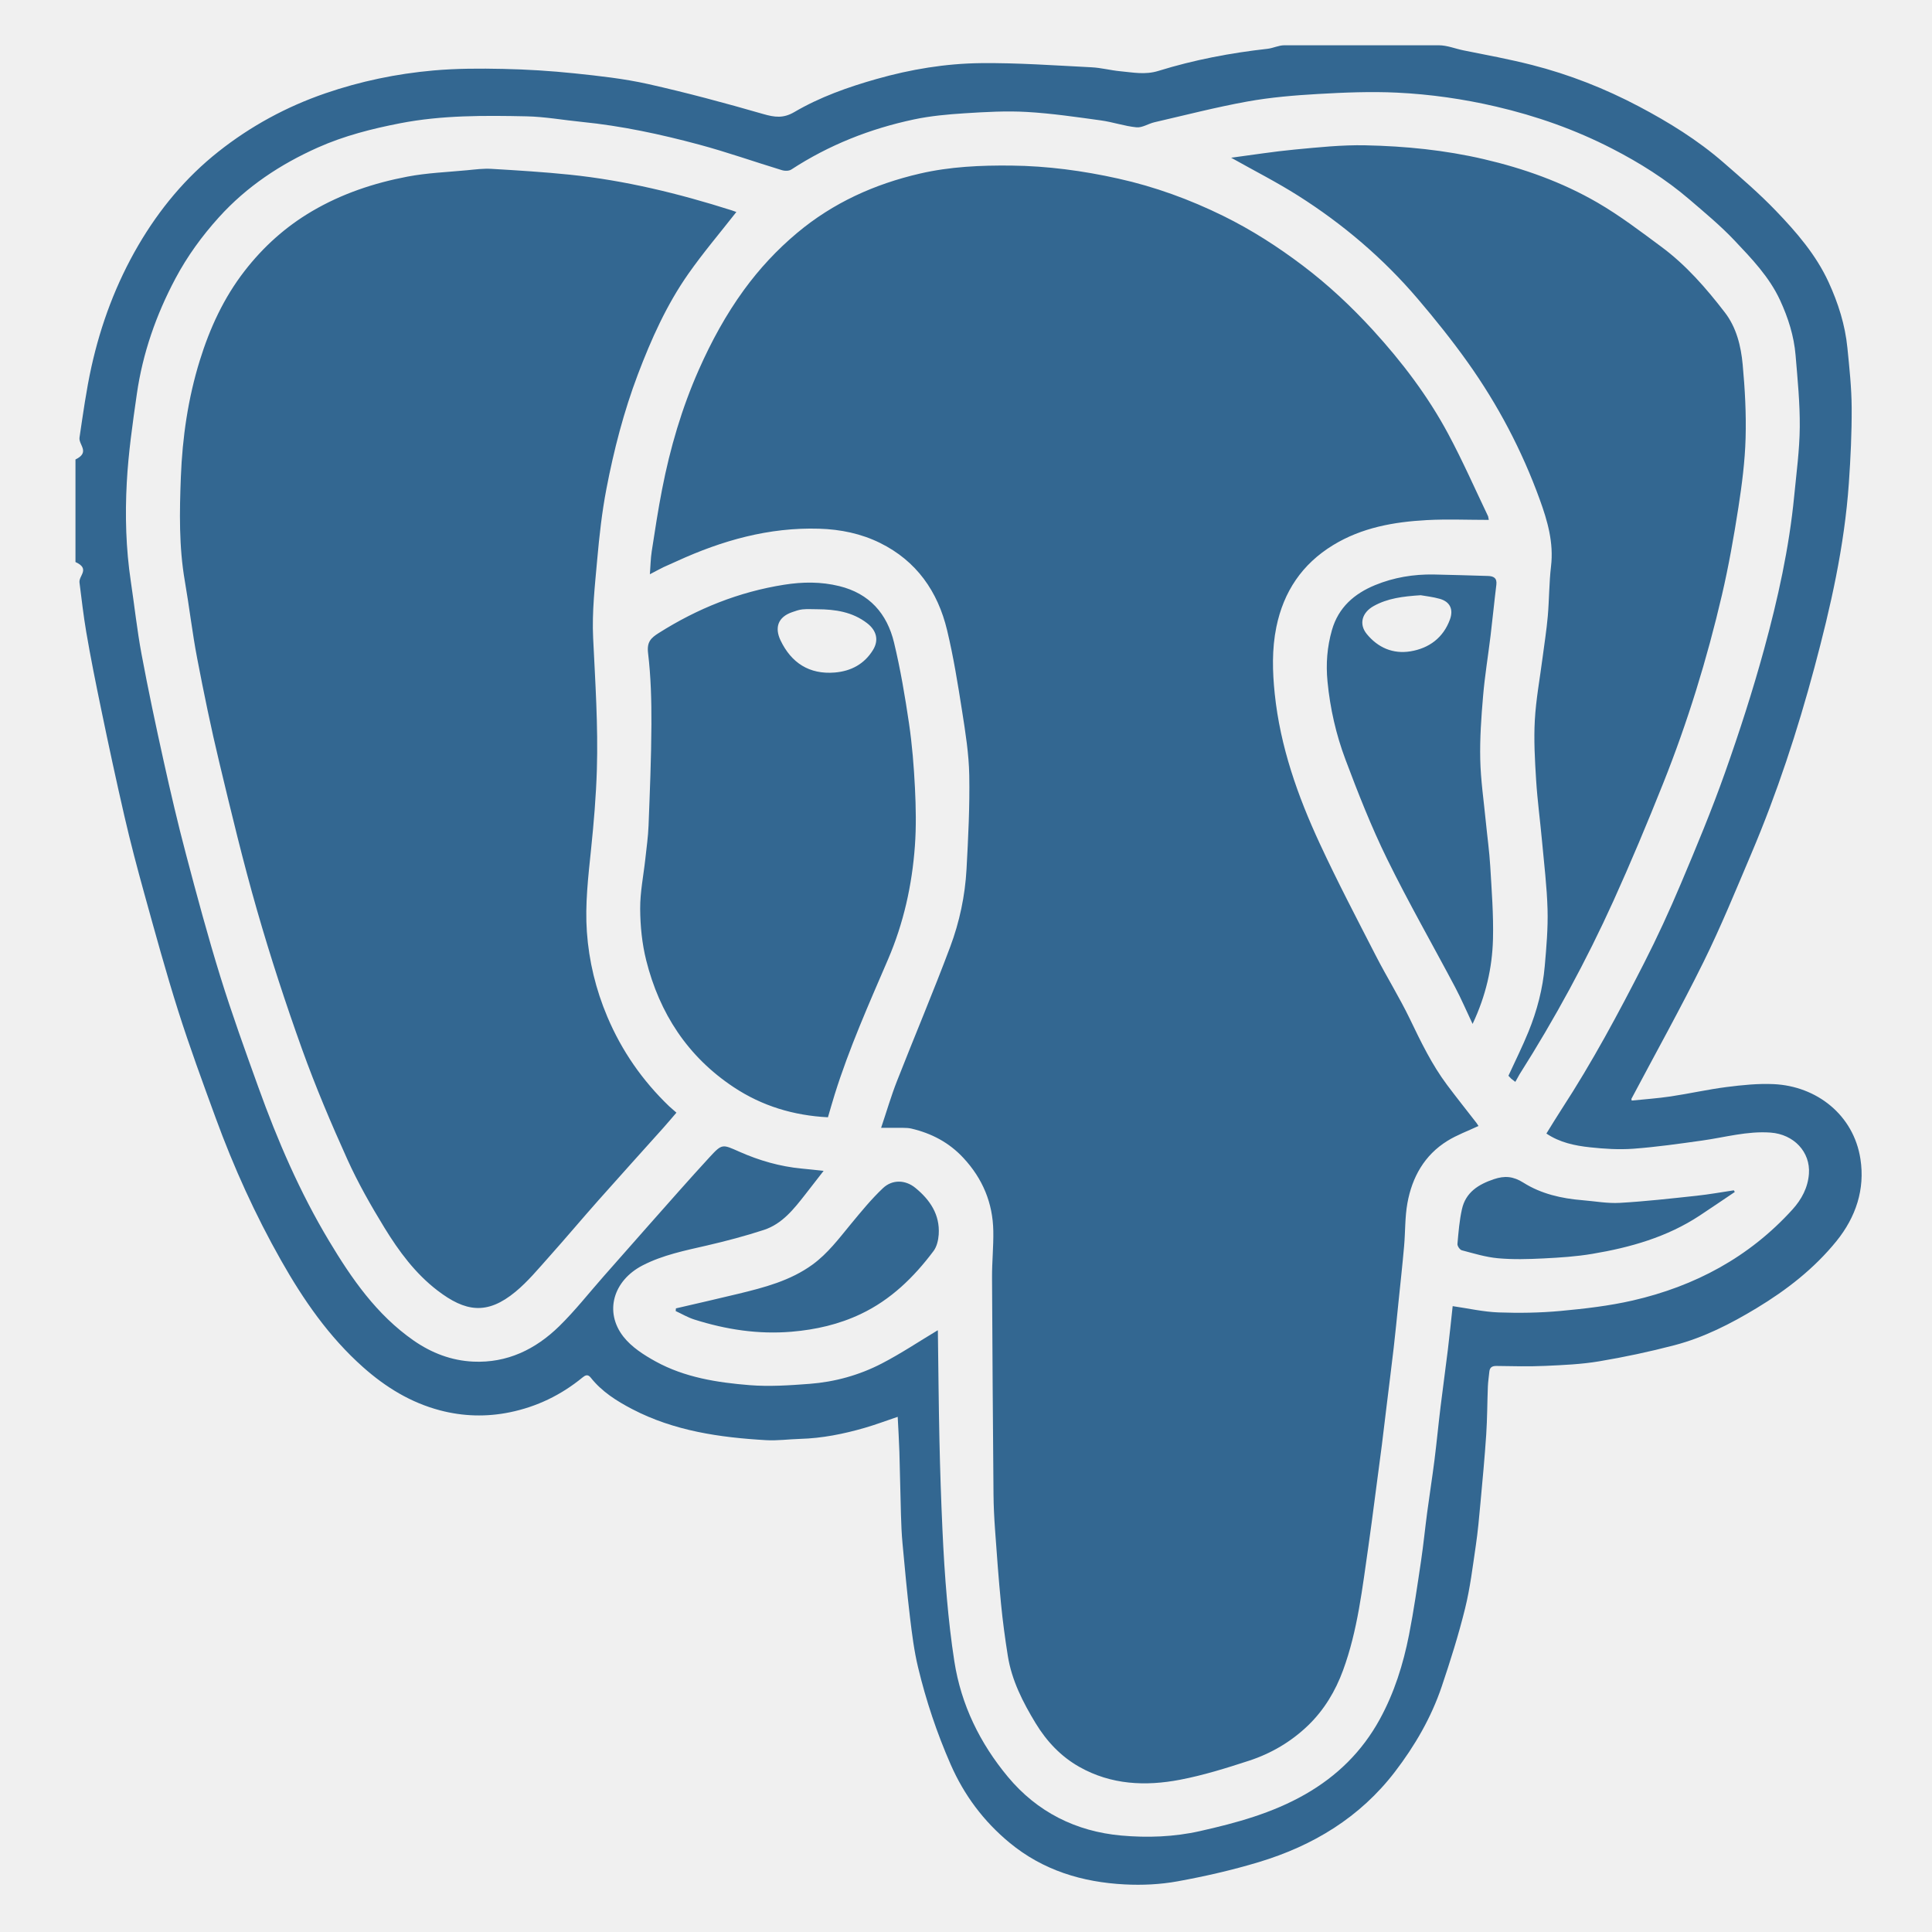
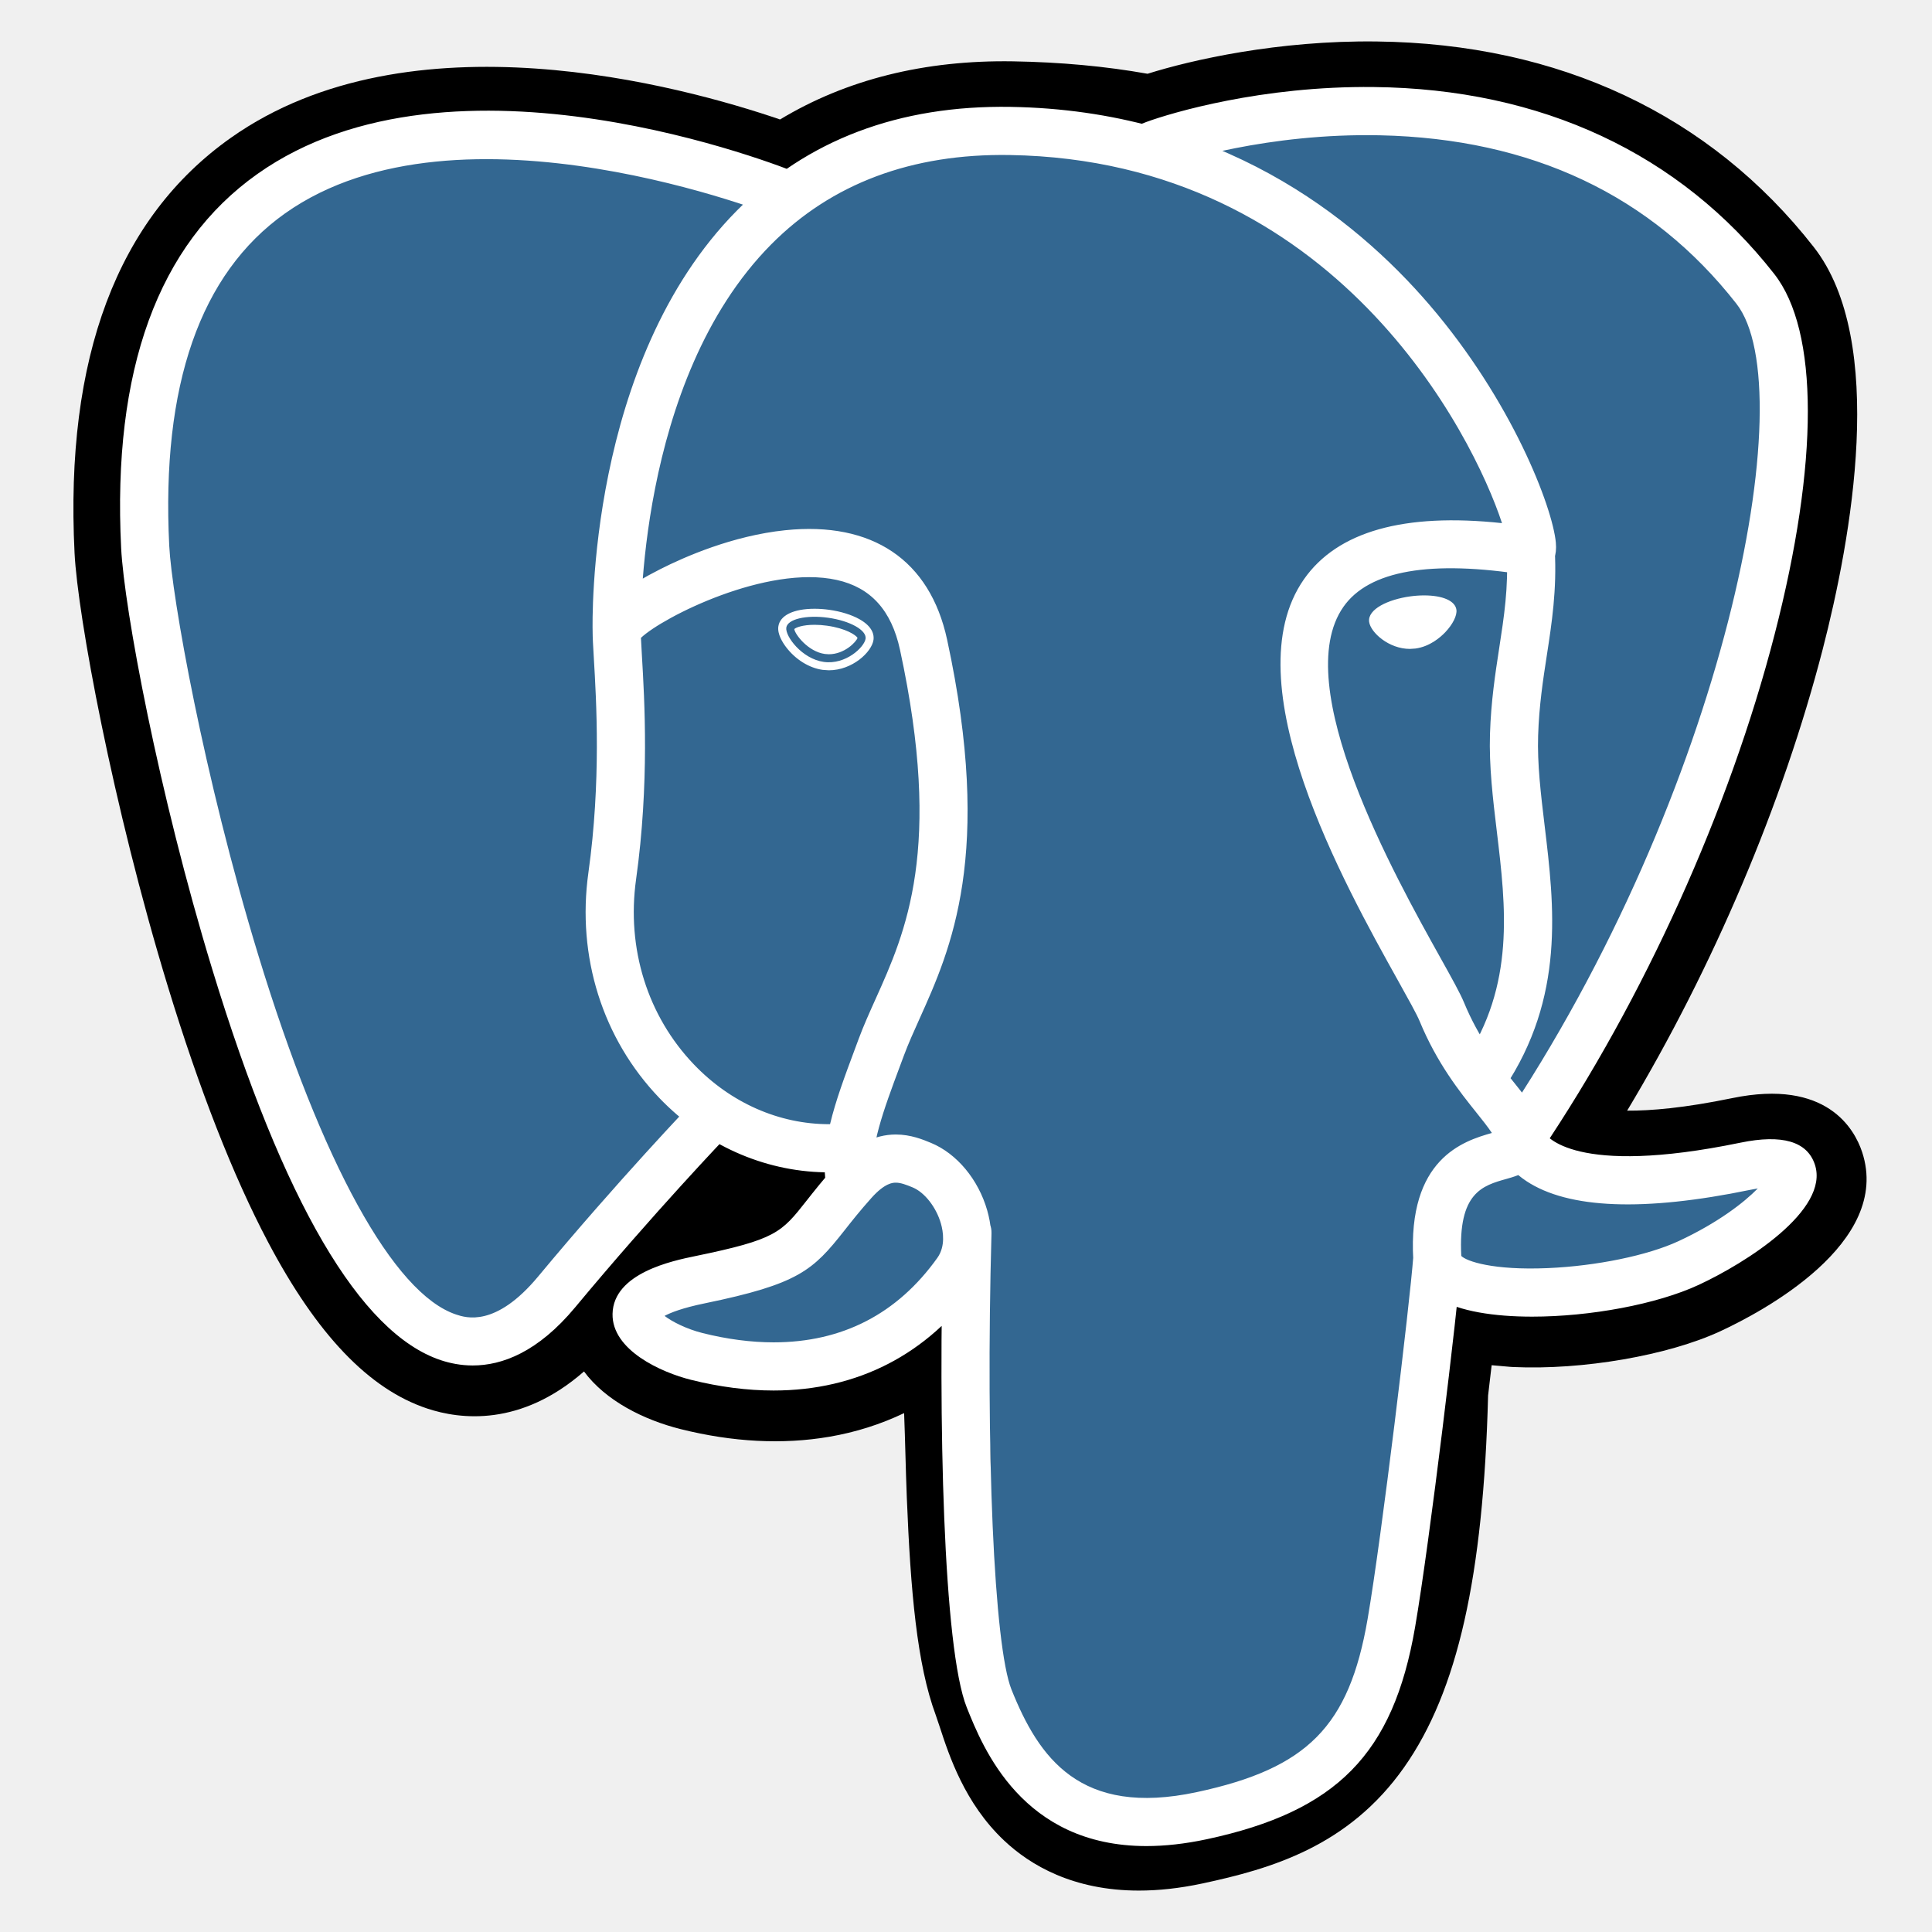
<svg xmlns="http://www.w3.org/2000/svg" viewBox="0 0 128 128" id="postgresql">
-   <path fill="#336791" fill-rule="evenodd" d="M123.258 76.784c-.45-2.918-2.901-4.829-5.752-4.958-1.032-.047-2.08.061-3.109.192-1.243.158-2.471.438-3.711.623-.857.128-1.726.187-2.582.275l-.021-.111c1.598-3.018 3.263-6.003 4.775-9.064 1.159-2.348 2.151-4.781 3.176-7.194 1.696-3.998 3.051-8.12 4.173-12.309 1.075-4.011 1.995-8.066 2.284-12.227.116-1.662.196-3.331.187-4.995-.008-1.327-.151-2.656-.284-3.979-.15-1.516-.608-2.953-1.242-4.336-.836-1.822-2.132-3.317-3.496-4.737-1.092-1.137-2.293-2.173-3.484-3.208-1.698-1.477-3.607-2.656-5.59-3.703-2.253-1.19-4.621-2.121-7.09-2.75-1.493-.381-3.02-.664-4.532-.966-.544-.11-1.089-.337-1.633-.337h-10.241c-.37 0-.737.191-1.11.233-2.452.273-4.875.735-7.228 1.464-.88.273-1.684.101-2.52.024-.641-.059-1.271-.231-1.912-.263-2.442-.122-4.887-.301-7.328-.275-2.339.024-4.654.409-6.918 1.052-1.895.538-3.749 1.195-5.447 2.191-.727.426-1.303.346-2.055.129-2.527-.729-5.072-1.414-7.639-1.989-1.6-.358-3.245-.536-4.879-.707-1.566-.163-3.144-.261-4.718-.294-1.538-.033-3.087-.032-4.618.104-2.439.217-4.832.713-7.158 1.513-2.583.888-4.951 2.175-7.086 3.865-2.167 1.715-3.905 3.809-5.303 6.2-1.473 2.523-2.483 5.224-3.111 8.061-.34 1.537-.555 3.117-.788 4.678-.073.486.732.972-.268 1.456v6.794c1 .452.208.903.266 1.356.139 1.089.262 2.187.446 3.268.291 1.711.636 3.417.988 5.117.491 2.375 1.002 4.748 1.546 7.111.396 1.72.847 3.43 1.319 5.131.721 2.598 1.431 5.201 2.246 7.77.757 2.387 1.624 4.74 2.484 7.093 1.191 3.255 2.617 6.405 4.327 9.424 1.479 2.614 3.169 5.062 5.436 7.076 1.494 1.327 3.157 2.347 5.093 2.857 1.521.4 3.067.448 4.624.129 1.805-.37 3.403-1.147 4.824-2.311.163-.134.342-.236.535.01.735.931 1.719 1.552 2.748 2.089 2.777 1.448 5.803 1.882 8.877 2.059.744.043 1.496-.064 2.246-.085 1.461-.04 2.881-.325 4.278-.729.732-.212 1.447-.481 2.192-.732.039.793.089 1.557.112 2.321l.104 4.166c.019.634.044 1.27.103 1.901.151 1.627.299 3.255.493 4.877.135 1.118.275 2.245.538 3.336.529 2.203 1.246 4.348 2.158 6.428.895 2.041 2.182 3.764 3.9 5.185 2.22 1.836 4.822 2.619 7.632 2.764 1.162.061 2.357.004 3.501-.204 1.813-.329 3.622-.743 5.387-1.275 3.591-1.084 6.695-2.956 9.014-5.981 1.32-1.724 2.404-3.589 3.1-5.648.574-1.701 1.115-3.419 1.545-5.16.34-1.372.508-2.787.715-4.188.137-.927.219-1.863.305-2.797.14-1.517.283-3.033.384-4.553.07-1.058.067-2.121.109-3.181.013-.323.065-.644.095-.966.028-.298.178-.401.482-.396 1.071.016 2.144.044 3.212-.004 1.197-.054 2.405-.105 3.583-.303 1.677-.281 3.346-.636 4.99-1.067 1.943-.508 3.725-1.418 5.44-2.455 1.998-1.207 3.819-2.623 5.297-4.447 1.285-1.591 1.894-3.43 1.584-5.438zm-3.412.982c-.066.915-.485 1.699-1.093 2.369-2.869 3.163-6.468 5.082-10.585 6.027-1.564.358-3.178.544-4.779.692-1.363.126-2.746.147-4.114.097-1.006-.038-2.004-.268-3.032-.416-.103.94-.201 1.919-.32 2.896l-.479 3.745c-.145 1.187-.258 2.378-.407 3.564-.146 1.151-.328 2.298-.481 3.449-.143 1.072-.248 2.149-.407 3.219-.245 1.64-.479 3.284-.799 4.911-.384 1.945-.973 3.829-1.934 5.583-1.172 2.141-2.834 3.772-4.949 4.98-2.18 1.246-4.563 1.894-6.979 2.436-1.71.384-3.472.447-5.204.291-3.004-.272-5.568-1.557-7.506-3.886-1.85-2.223-3.102-4.771-3.55-7.655-.214-1.371-.368-2.754-.491-4.136-.136-1.537-.229-3.079-.299-4.62-.089-1.957-.154-3.914-.197-5.871-.053-2.406-.07-4.812-.104-7.218l-.006-.092c-1.224.734-2.427 1.538-3.703 2.2-1.494.776-3.117 1.226-4.798 1.353-1.318.1-2.653.191-3.965.086-2.151-.173-4.3-.51-6.226-1.569-.781-.43-1.596-.953-2.134-1.64-1.29-1.646-.672-3.726 1.273-4.727 1.344-.693 2.811-.982 4.268-1.319 1.266-.293 2.526-.626 3.761-1.029 1.222-.4 1.993-1.391 2.754-2.363l1.206-1.551c-.503-.053-.977-.107-1.451-.151-1.439-.136-2.812-.532-4.125-1.114-1.124-.497-1.141-.551-1.965.343-1.376 1.494-2.714 3.023-4.062 4.542-.992 1.117-1.978 2.241-2.965 3.361-.978 1.108-1.894 2.279-2.947 3.31-1.564 1.531-3.449 2.452-5.698 2.348-1.443-.066-2.764-.572-3.952-1.399-2.452-1.708-4.104-4.097-5.608-6.606-1.927-3.215-3.406-6.64-4.672-10.159-.876-2.432-1.756-4.866-2.521-7.333-.831-2.681-1.56-5.396-2.277-8.11-.542-2.048-1.023-4.113-1.482-6.182-.521-2.353-1.022-4.71-1.464-7.079-.298-1.599-.471-3.221-.712-4.831-.325-2.17-.385-4.36-.267-6.539.105-1.963.387-3.921.667-5.871.388-2.698 1.277-5.244 2.556-7.648.783-1.473 1.755-2.812 2.879-4.056 1.845-2.042 4.078-3.518 6.562-4.626 1.736-.774 3.57-1.24 5.439-1.604 2.774-.54 5.573-.519 8.373-.461 1.224.025 2.443.248 3.666.369 2.633.262 5.214.816 7.762 1.5 1.857.498 3.676 1.143 5.518 1.703.185.056.456.051.607-.048 2.496-1.629 5.224-2.704 8.125-3.319 1.101-.233 2.237-.335 3.363-.407 1.369-.087 2.749-.167 4.115-.088 1.642.094 3.276.336 4.908.56.792.108 1.565.383 2.359.458.38.036.783-.242 1.185-.335 2.049-.473 4.089-1 6.156-1.374 1.539-.278 3.111-.409 4.676-.499 1.745-.1 3.503-.173 5.247-.089 2.205.106 4.394.42 6.555.923 2.677.623 5.245 1.528 7.686 2.784 1.824.938 3.558 2.026 5.119 3.364 1.023.878 2.07 1.745 2.994 2.723 1.14 1.206 2.303 2.413 3.018 3.958.538 1.165.922 2.371 1.028 3.647.132 1.586.292 3.178.277 4.766-.014 1.519-.221 3.037-.368 4.552-.334 3.454-1.085 6.833-1.997 10.167-.754 2.754-1.635 5.478-2.589 8.17-.879 2.481-1.893 4.917-2.918 7.343-.757 1.794-1.572 3.569-2.458 5.303-1.677 3.286-3.421 6.538-5.438 9.633-.348.535-.678 1.083-1.018 1.629.88.594 1.877.803 2.881.911.955.104 1.929.166 2.883.095 1.527-.113 3.049-.331 4.567-.544 1.504-.21 2.978-.638 4.522-.525 1.542.112 2.645 1.284 2.54 2.729zM97.833 74.413c-.655-.846-1.323-1.682-1.964-2.538-1.006-1.344-1.729-2.845-2.455-4.353-.688-1.429-1.532-2.782-2.257-4.195-1.265-2.465-2.553-4.922-3.718-7.435-1.465-3.157-2.62-6.426-2.984-9.923-.154-1.48-.193-2.958.106-4.424.479-2.341 1.702-4.172 3.758-5.428 1.907-1.165 4.032-1.541 6.209-1.659 1.351-.073 2.708-.013 4.11-.013l-.047-.237c-.872-1.823-1.687-3.677-2.641-5.457-1.346-2.512-3.068-4.777-4.986-6.877-1.421-1.555-2.96-2.998-4.646-4.273-1.658-1.255-3.405-2.376-5.269-3.293-2.223-1.093-4.538-1.938-6.967-2.477-2.334-.518-4.683-.835-7.077-.861-2.042-.022-4.071.07-6.06.531-3.002.695-5.748 1.931-8.137 3.933-1.334 1.118-2.498 2.373-3.517 3.77-1.196 1.643-2.161 3.417-2.986 5.277-1.132 2.552-1.909 5.208-2.44 7.938-.266 1.361-.474 2.734-.686 4.106-.074.48-.08.971-.123 1.521.369-.192.635-.34.907-.472l.885-.397c2.993-1.369 6.094-2.25 9.427-2.149 1.416.043 2.771.323 4.03.943 2.415 1.191 3.828 3.216 4.442 5.779.424 1.769.714 3.573.996 5.372.221 1.405.447 2.825.473 4.242.037 2.071-.068 4.146-.181 6.216-.096 1.764-.464 3.5-1.08 5.146-1.12 2.993-2.368 5.937-3.534 8.913-.385.983-.681 2.001-1.045 3.082.562 0 1.018-.004 1.474.002.178.003.36.008.532.049 1.34.316 2.502.923 3.455 1.954 1.271 1.372 1.938 2.973 1.972 4.826.019 1.027-.089 2.057-.084 3.084.021 4.786.057 9.572.097 14.357.007.782.046 1.565.102 2.346.117 1.635.235 3.271.395 4.902.112 1.157.268 2.312.451 3.461.259 1.628 1 3.077 1.841 4.462.724 1.191 1.665 2.203 2.905 2.901 2.107 1.186 4.376 1.285 6.663.848 1.545-.295 3.062-.769 4.562-1.258 1.479-.481 2.815-1.269 3.937-2.354 1.051-1.019 1.797-2.261 2.3-3.632.976-2.659 1.28-5.459 1.684-8.237.151-1.04.282-2.083.42-3.125.157-1.186.316-2.371.468-3.556.112-.883.214-1.768.322-2.651.154-1.268.317-2.535.464-3.804.113-.981.209-1.966.309-2.949.129-1.256.268-2.512.379-3.77.086-.955.051-1.927.22-2.864.311-1.718 1.123-3.18 2.646-4.125.637-.395 1.356-.655 2.063-.989l-.12-.186zM40.236 67.361c-.761-1.802-1.218-3.68-1.354-5.622-.128-1.825.089-3.643.276-5.46.182-1.76.333-3.528.386-5.296.088-2.906-.108-5.808-.247-8.712-.084-1.729.117-3.479.271-5.212.139-1.561.312-3.126.607-4.664.495-2.581 1.152-5.125 2.086-7.591.887-2.338 1.906-4.615 3.345-6.665.986-1.406 2.105-2.72 3.18-4.094l-.319-.113c-3.498-1.111-7.053-1.979-10.709-2.358-1.729-.179-3.464-.284-5.198-.387-.532-.032-1.072.04-1.606.091-1.322.126-2.66.176-3.961.424-2.214.421-4.338 1.129-6.305 2.282-1.766 1.035-3.249 2.373-4.491 3.978-1.372 1.772-2.295 3.776-2.958 5.913-.783 2.521-1.156 5.115-1.257 7.733-.088 2.295-.132 4.603.264 6.889.295 1.702.492 3.422.817 5.117.443 2.311.918 4.617 1.467 6.904.785 3.274 1.569 6.553 2.499 9.787.89 3.099 1.894 6.17 2.982 9.204.89 2.476 1.919 4.906 3.003 7.304.706 1.562 1.561 3.065 2.457 4.528.953 1.553 2.037 3.027 3.508 4.154 1.856 1.423 3.293 1.644 5.179.083.808-.669 1.491-1.495 2.194-2.282 1.117-1.25 2.195-2.534 3.307-3.788 1.416-1.598 2.85-3.179 4.273-4.769.301-.336.59-.682.883-1.022l-.484-.425c-1.769-1.699-3.139-3.669-4.095-5.931zM93.924 19.792c1.156 1.356 2.275 2.752 3.309 4.204 2 2.809 3.598 5.842 4.775 9.087.521 1.43.937 2.874.751 4.439-.129 1.096-.118 2.208-.215 3.31-.081.917-.226 1.829-.345 2.743-.178 1.378-.436 2.752-.513 4.136-.073 1.317.003 2.648.086 3.968.084 1.341.265 2.676.388 4.015.139 1.518.326 3.036.369 4.557.035 1.249-.076 2.506-.185 3.753-.13 1.502-.511 2.956-1.079 4.351-.399.982-.876 1.934-1.327 2.917l.181.192.275.213.277-.496c2.339-3.688 4.42-7.518 6.222-11.493 1.159-2.56 2.245-5.156 3.287-7.766 1.624-4.064 2.909-8.242 3.903-12.503.446-1.913.787-3.855 1.09-5.797.236-1.518.433-3.054.477-4.586.047-1.625-.043-3.263-.193-4.884-.112-1.224-.414-2.456-1.181-3.451-1.233-1.602-2.564-3.134-4.201-4.346-1.378-1.021-2.751-2.068-4.23-2.927-2.345-1.36-4.883-2.266-7.535-2.883-2.588-.603-5.21-.863-7.849-.918-1.556-.033-3.119.134-4.672.28-1.407.132-2.805.357-4.222.543 1.52.855 3.019 1.615 4.433 2.511 2.973 1.883 5.637 4.149 7.924 6.831zM55.299 72.514c.961-3.073 2.27-6.007 3.538-8.959 1.028-2.394 1.59-4.916 1.777-7.506.093-1.277.067-2.57.004-3.851-.071-1.423-.185-2.85-.392-4.259-.266-1.801-.569-3.603-.995-5.371-.462-1.913-1.627-3.245-3.623-3.736-1.216-.299-2.424-.287-3.653-.093-3.002.473-5.75 1.579-8.31 3.199-.515.326-.798.589-.709 1.328.188 1.565.229 3.155.222 4.735-.01 2.236-.105 4.472-.19 6.707-.028.728-.133 1.452-.211 2.177-.12 1.11-.351 2.219-.344 3.327.007 1.142.124 2.311.401 3.417.88 3.507 2.744 6.377 5.799 8.402 1.879 1.245 3.958 1.873 6.24 1.992.155-.524.293-1.019.446-1.509zm-3.586-30.087c-.402-.844-.172-1.543.76-1.867.227-.08.461-.165.697-.188.324-.032.654-.008.982-.008 1.182.006 2.319.171 3.295.923.626.482.794 1.122.389 1.779-.575.932-1.452 1.4-2.529 1.49-1.697.141-2.888-.65-3.594-2.129zM98.753 42.119c.136-1.124.245-2.251.384-3.375.056-.452-.182-.574-.561-.585-1.192-.033-2.384-.075-3.576-.097-1.344-.024-2.652.192-3.896.703-1.38.568-2.431 1.478-2.86 2.98-.32 1.12-.406 2.239-.293 3.41.172 1.785.568 3.517 1.193 5.176.834 2.221 1.707 4.441 2.75 6.569 1.413 2.881 3.012 5.67 4.513 8.507.401.757.738 1.547 1.156 2.431.875-1.853 1.302-3.708 1.351-5.622.041-1.61-.088-3.227-.182-4.838-.059-.986-.198-1.966-.294-2.95-.134-1.371-.337-2.741-.368-4.115-.031-1.397.068-2.802.188-4.197.113-1.338.334-2.665.495-3.997zm-2.689-1.082c-.443 1.223-1.39 1.913-2.618 2.116-1.145.188-2.148-.235-2.894-1.148-.531-.65-.328-1.42.468-1.859.914-.506 1.919-.634 3.104-.711.322.059.807.108 1.268.24.669.189.916.692.672 1.362zM60.642 78.697c-.655-.535-1.521-.566-2.144.021-.773.73-1.453 1.565-2.133 2.388-.785.951-1.521 1.94-2.534 2.677-1.474 1.071-3.192 1.515-4.919 1.935-1.373.334-2.752.644-4.129.965l-.017.178c.409.189.805.425 1.231.56 2.1.665 4.236.996 6.455.808 1.602-.136 3.128-.485 4.574-1.171 1.99-.943 3.521-2.437 4.823-4.175.218-.29.317-.719.343-1.093.089-1.321-.582-2.303-1.55-3.093zM112.393 79.223c-1.69.181-3.382.373-5.077.47-.818.047-1.648-.109-2.474-.176-1.385-.112-2.737-.42-3.908-1.16-.678-.427-1.241-.475-1.961-.233-1.028.346-1.867.872-2.115 1.986-.169.753-.23 1.533-.298 2.304-.013.136.157.386.287.42.793.209 1.59.456 2.401.529.996.09 2.01.061 3.013.011 1.083-.054 2.173-.124 3.24-.304 2.515-.422 4.948-1.11 7.109-2.536.779-.515 1.551-1.041 2.325-1.562l-.064-.11c-.826.123-1.648.273-2.478.361z" clip-rule="evenodd" />
+   <path d="M93.809 92.112c.785-6.533.55-7.492 5.416-6.433l1.235.108c3.742.17 8.637-.602 11.513-1.938 6.191-2.873 9.861-7.668 3.758-6.409-13.924 2.873-14.881-1.842-14.881-1.842 14.703-21.815 20.849-49.508 15.543-56.287-14.47-18.489-39.517-9.746-39.936-9.52l-.134.025c-2.751-.571-5.83-.912-9.289-.968-6.301-.104-11.082 1.652-14.709 4.402 0 0-44.683-18.409-42.604 23.151.442 8.841 12.672 66.898 27.26 49.362 5.332-6.412 10.484-11.834 10.484-11.834 2.558 1.699 5.622 2.567 8.834 2.255l.249-.212c-.078.796-.044 1.575.099 2.497-3.757 4.199-2.653 4.936-10.166 6.482-7.602 1.566-3.136 4.355-.221 5.084 3.535.884 11.712 2.136 17.238-5.598l-.22.882c1.474 1.18 1.375 8.477 1.583 13.69.209 5.214.558 10.079 1.621 12.948 1.063 2.868 2.317 10.256 12.191 8.14 8.252-1.764 14.561-4.309 15.136-27.985" />
+   <path d="M75.458 125.256c-4.367 0-7.211-1.689-8.938-3.32-2.607-2.46-3.641-5.629-4.259-7.522l-.267-.79c-1.244-3.358-1.666-8.193-1.916-14.419-.038-.935-.064-1.898-.093-2.919-.021-.747-.047-1.684-.085-2.664-1.553.742-3.213 1.27-4.962 1.568-3.079.526-6.389.356-9.84-.507-2.435-.609-4.965-1.871-6.407-3.82-4.203 3.681-8.212 3.182-10.396 2.453-3.853-1.285-7.301-4.896-10.542-11.037-2.309-4.375-4.542-10.075-6.638-16.943-3.65-11.96-5.969-24.557-6.175-28.693-.648-12.945 2.837-22.203 10.356-27.514 11.861-8.378 29.832-3.451 36.384-1.214 4.402-2.653 9.581-3.944 15.433-3.851 3.143.051 6.136.327 8.916.823 2.9-.912 8.628-2.221 15.185-2.139 12.081.144 22.092 4.852 28.949 13.615 4.894 6.252 2.474 19.381.597 26.651-2.642 10.226-7.271 21.102-12.957 30.57 1.544.011 3.781-.174 6.961-.831 6.274-1.295 8.109 2.069 8.607 3.575 1.995 6.042-6.677 10.608-9.382 11.864-3.466 1.609-9.117 2.589-13.745 2.377l-.202-.013-1.216-.107-.12 1.014-.116.991c-.311 11.999-2.025 19.598-5.552 24.619-3.697 5.264-8.835 6.739-13.361 7.709-1.544.33-2.947.474-4.219.474zm-9.19-43.671c2.819 2.256 3.066 6.501 3.287 14.434.028.99.054 1.927.089 2.802.106 2.65.355 8.855 1.327 11.477.137.371.26.747.39 1.146 1.083 3.316 1.626 4.979 6.309 3.978 3.931-.843 5.952-1.599 7.534-3.851 2.299-3.274 3.585-9.86 3.821-19.575l4.783.116-4.75-.57.14-1.186c.455-3.91.783-6.734 3.396-8.602 2.097-1.498 4.486-1.353 6.389-1.01-2.091-1.58-2.669-3.433-2.823-4.193l-.399-1.965 1.121-1.663c6.457-9.58 11.781-21.354 14.609-32.304 2.906-11.251 2.02-17.226 1.134-18.356-11.729-14.987-32.068-8.799-34.192-8.097l-.359.194-1.8.335-.922-.191c-2.542-.528-5.366-.82-8.393-.869-4.756-.08-8.593 1.044-11.739 3.431l-2.183 1.655-2.533-1.043c-5.412-2.213-21.308-6.662-29.696-.721-4.656 3.298-6.777 9.76-6.305 19.207.156 3.119 2.275 14.926 5.771 26.377 4.831 15.825 9.221 21.082 11.054 21.693.32.108 1.15-.537 1.976-1.529 5.37-6.459 10.479-11.844 10.694-12.07l2.77-2.915 3.349 2.225c1.35.897 2.839 1.406 4.368 1.502l7.987-6.812-1.157 11.808c-.026.265-.039.626.065 1.296l.348 2.238-1.51 1.688-.174.196 4.388 2.025 1.836-2.301z" />
+   <path fill="#336791" d="M115.731 77.44c-13.925 2.873-14.882-1.842-14.882-1.842 14.703-21.816 20.849-49.51 15.545-56.287-14.47-18.488-39.519-9.745-39.937-9.518l-.135.024c-2.751-.571-5.83-.911-9.291-.967-6.301-.103-11.08 1.652-14.707 4.402 0 0-44.684-18.408-42.606 23.151.442 8.842 12.672 66.899 27.26 49.363 5.332-6.412 10.483-11.834 10.483-11.834 2.559 1.699 5.622 2.567 8.833 2.255l.25-.212c-.078.796-.042 1.575.1 2.497-3.758 4.199-2.654 4.936-10.167 6.482-7.602 1.566-3.136 4.355-.22 5.084 3.534.884 11.712 2.136 17.237-5.598l-.221.882c1.473 1.18 2.507 7.672 2.334 13.557-.174 5.885-.29 9.926.871 13.082 1.16 3.156 2.316 10.256 12.192 8.14 8.252-1.768 12.528-6.351 13.124-13.995.422-5.435 1.377-4.631 1.438-9.49l.767-2.3c.884-7.367.14-9.743 5.225-8.638l1.235.108c3.742.17 8.639-.602 11.514-1.938 6.19-2.871 9.861-7.667 3.758-6.408z" />
+   <path fill="#fff" d="M75.957 122.307c-8.232 0-10.84-6.519-11.907-9.185-1.562-3.907-1.899-19.069-1.551-31.503.024-.881.754-1.577 1.64-1.55.881.024 1.575.758 1.55 1.639-.401 14.341.168 27.337 1.324 30.229 1.804 4.509 4.54 8.453 12.275 6.796 7.343-1.575 10.093-4.359 11.318-11.46.94-5.449 2.799-20.951 3.028-24.01.066-.878.828-1.539 1.71-1.472.878.066 1.537.832 1.472 1.71-.239 3.185-2.089 18.657-3.065 24.315-1.446 8.387-5.185 12.191-13.794 14.037-1.463.313-2.792.453-4 .454zM31.321 90.466c-.785 0-1.498-.145-2.116-.35-5.347-1.784-10.44-10.492-15.138-25.885-3.576-11.717-5.842-23.947-6.041-27.922-.589-11.784 2.445-20.121 9.02-24.778 13.007-9.216 34.888-.44 35.813-.062.815.333 1.207 1.265.873 2.081-.333.815-1.265 1.206-2.08.874-.211-.086-21.193-8.492-32.768-.285-5.622 3.986-8.203 11.392-7.672 22.011.167 3.349 2.284 15.285 5.906 27.149 4.194 13.742 8.967 22.413 13.096 23.79.648.216 2.62.873 5.439-2.517 5.305-6.382 10.178-11.476 10.227-11.526.61-.636 1.62-.657 2.256-.047.636.61.658 1.62.048 2.255-.048.05-4.847 5.067-10.077 11.359-2.477 2.979-4.851 3.853-6.786 3.853zM100.75 77.021c-.307 0-.617-.088-.891-.272-.73-.493-.924-1.484-.431-2.215 14.863-22.055 20.08-48.704 15.612-54.414-5.624-7.186-13.565-10.939-23.604-11.156-7.433-.16-13.341 1.738-14.307 2.069l-.243.099c-.971.305-1.716-.227-1.997-.849-.333-.736-.06-1.606.631-2.025.046-.027.192-.089.429-.176l-.021.006.021-.007c1.641-.601 7.639-2.4 15.068-2.315 11.108.118 20.284 4.401 26.534 12.388 2.957 3.779 2.964 12.485.019 23.887-3.002 11.625-8.651 24.118-15.497 34.277-.306.457-.81.703-1.323.703zM101.51 87.231c-2.538 0-4.813-.358-6.175-1.174-1.4-.839-1.667-1.979-1.702-2.584-.382-6.71 3.32-7.878 5.208-8.411-.263-.398-.637-.866-1.024-1.349-1.101-1.376-2.609-3.26-3.771-6.078-.182-.44-.752-1.463-1.412-2.648-3.579-6.418-11.026-19.773-6.242-26.612 2.214-3.165 6.623-4.411 13.119-3.716-1.911-5.822-11.011-24.034-32.604-24.388-6.494-.108-11.82 1.889-15.822 5.93-8.96 9.049-8.636 25.422-8.631 25.586.023.881-.672 1.614-1.553 1.637-.881.028-1.613-.672-1.637-1.553-.02-.727-.354-17.909 9.554-27.916 4.637-4.683 10.741-6.995 18.142-6.874 13.814.227 22.706 7.25 27.732 13.101 5.479 6.377 8.165 13.411 8.386 15.759.165 1.746-1.088 2.095-1.341 2.147l-.576.013c-6.375-1.021-10.465-.312-12.156 2.104-3.639 5.201 3.406 17.834 6.414 23.229.768 1.376 1.322 2.371 1.576 2.985.988 2.396 2.277 4.006 3.312 5.3.911 1.138 1.7 2.125 1.982 3.283.131.23 1.99 2.98 13.021.703 2.765-.57 4.423-.083 4.93 1.45.997 3.015-4.597 6.532-7.694 7.97-2.775 1.29-7.204 2.106-11.036 2.106zm-4.696-4.021c.35.353 2.101.962 5.727.806 3.224-.138 6.624-.839 8.664-1.786 2.609-1.212 4.351-2.567 5.253-3.492l-.5.092c-7.053 1.456-12.042 1.262-14.828-.577-.199-.131-.378-.267-.54-.401-.302.119-.581.197-.78.253-1.58.443-3.214.902-2.996 5.105zM51.252 92.125c-1.752 0-3.596-.239-5.479-.71-1.951-.488-5.24-1.957-5.19-4.37.057-2.707 3.994-3.519 5.476-3.824 5.354-1.103 5.703-1.545 7.376-3.67.488-.619 1.095-1.39 1.923-2.314 1.229-1.376 2.572-2.073 3.992-2.073.989 0 1.8.335 2.336.558 1.708.708 3.133 2.42 3.719 4.467.529 1.847.276 3.625-.71 5.006-3.237 4.533-7.886 6.93-13.443 6.93zm-7.222-4.943c.481.372 1.445.869 2.518 1.137 1.631.408 3.213.615 4.705.615 4.546 0 8.196-1.882 10.847-5.594.553-.774.387-1.757.239-2.274-.31-1.083-1.08-2.068-1.873-2.397-.43-.178-.787-.314-1.115-.314-.176 0-.712 0-1.614 1.009-.762.851-1.311 1.548-1.794 2.162-2.084 2.646-3.039 3.544-9.239 4.821-1.513.31-2.289.626-2.674.835zM56.299 79.822c-.774 0-1.454-.565-1.575-1.354-.04-.265-.066-.531-.08-.799-4.064-.076-7.985-1.82-10.962-4.926-3.764-3.927-5.477-9.368-4.699-14.927.845-6.037.529-11.366.359-14.229-.047-.796-.081-1.371-.079-1.769.003-.505.013-1.844 4.489-4.113 1.592-.807 4.784-2.215 8.271-2.576 5.777-.597 9.585 1.976 10.725 7.246 3.077 14.228.244 20.521-1.825 25.117-.385.856-.749 1.664-1.04 2.447l-.257.69c-1.093 2.931-2.038 5.463-1.748 7.354.134.871-.464 1.685-1.335 1.819l-.244.02zm-13.835-37.562l.062 1.139c.176 2.974.504 8.508-.384 14.86-.641 4.585.759 9.06 3.843 12.276 2.437 2.542 5.644 3.945 8.94 3.945h.068c.369-1.555.982-3.197 1.642-4.966l.255-.686c.329-.884.714-1.74 1.122-2.646 1.991-4.424 4.47-9.931 1.615-23.132-.565-2.615-1.936-4.128-4.189-4.627-4.628-1.022-11.525 2.459-12.974 3.837zM52.094 41.583c-.08.564 1.033 2.07 2.485 2.271 1.449.203 2.689-.975 2.768-1.539.079-.564-1.033-1.186-2.485-1.388-1.451-.202-2.691.092-2.768.656zM54.912 44.409l-.407-.028c-.9-.125-1.81-.692-2.433-1.518-.219-.29-.576-.852-.505-1.354.101-.736.999-1.177 2.4-1.177.313 0 .639.023.967.069.766.106 1.477.327 2.002.62.91.508.977 1.075.936 1.368-.112.813-1.405 2.02-2.96 2.02zm-2.289-2.732c.045.348.907 1.496 2.029 1.651l.261.018c1.036 0 1.81-.815 1.901-1.082-.096-.182-.762-.634-2.025-.81-.28-.04-.556-.059-.821-.059-.812 0-1.243.183-1.345.282zM96.228 40.432c.079.564-1.033 2.07-2.484 2.272-1.45.202-2.691-.975-2.771-1.539-.076-.564 1.036-1.187 2.486-1.388 1.45-.203 2.689.092 2.769.655zM93.409 42.992c-1.396 0-2.601-1.086-2.7-1.791-.115-.846 1.278-1.489 2.712-1.688.316-.044.629-.066.93-.066 1.238 0 2.058.363 2.14.949.053.379-.238.964-.739 1.492-.331.347-1.026.948-1.973 1.079l-.37.025zm.943-3.013c-.276 0-.564.021-.856.061-1.441.201-2.301.779-2.259 1.089.048.341.968 1.332 2.173 1.332l.297-.021c.787-.109 1.378-.623 1.66-.919.443-.465.619-.903.598-1.052-.028-.198-.56-.49-1.613-.49zM98.317 72.822c-.305 0-.613-.088-.886-.27-.732-.49-.929-1.481-.438-2.213 3.398-5.075 2.776-10.25 2.175-15.255-.257-2.132-.521-4.337-.453-6.453.07-2.177.347-3.973.614-5.71.317-2.058.617-4.002.493-6.31-.048-.88.627-1.631 1.507-1.679.883-.047 1.632.627 1.679 1.507.142 2.638-.197 4.838-.525 6.967-.253 1.643-.515 3.342-.578 5.327-.061 1.874.178 3.864.431 5.97.64 5.322 1.365 11.354-2.691 17.411-.308.459-.813.708-1.328.708z" />
+   <path fill="none" stroke="#fff" stroke-linecap="round" stroke-linejoin="round" stroke-width="3" d="M4.335 19.029" />
</svg>
